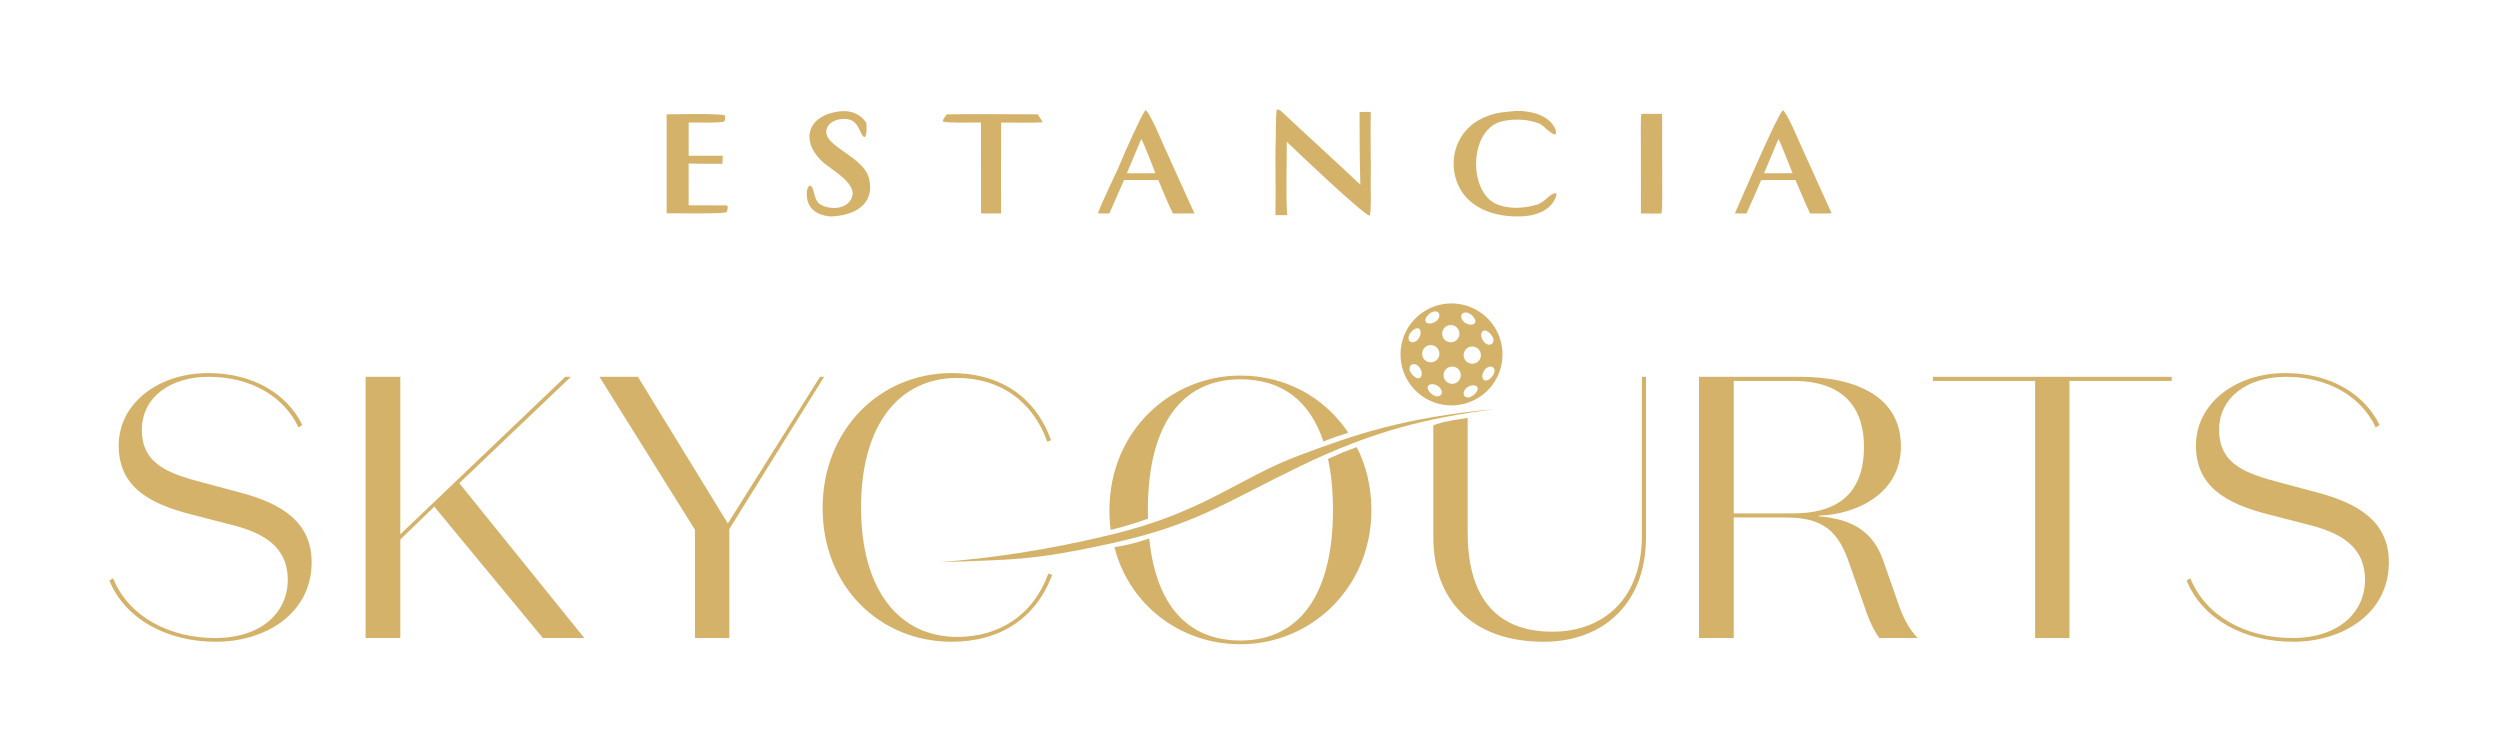
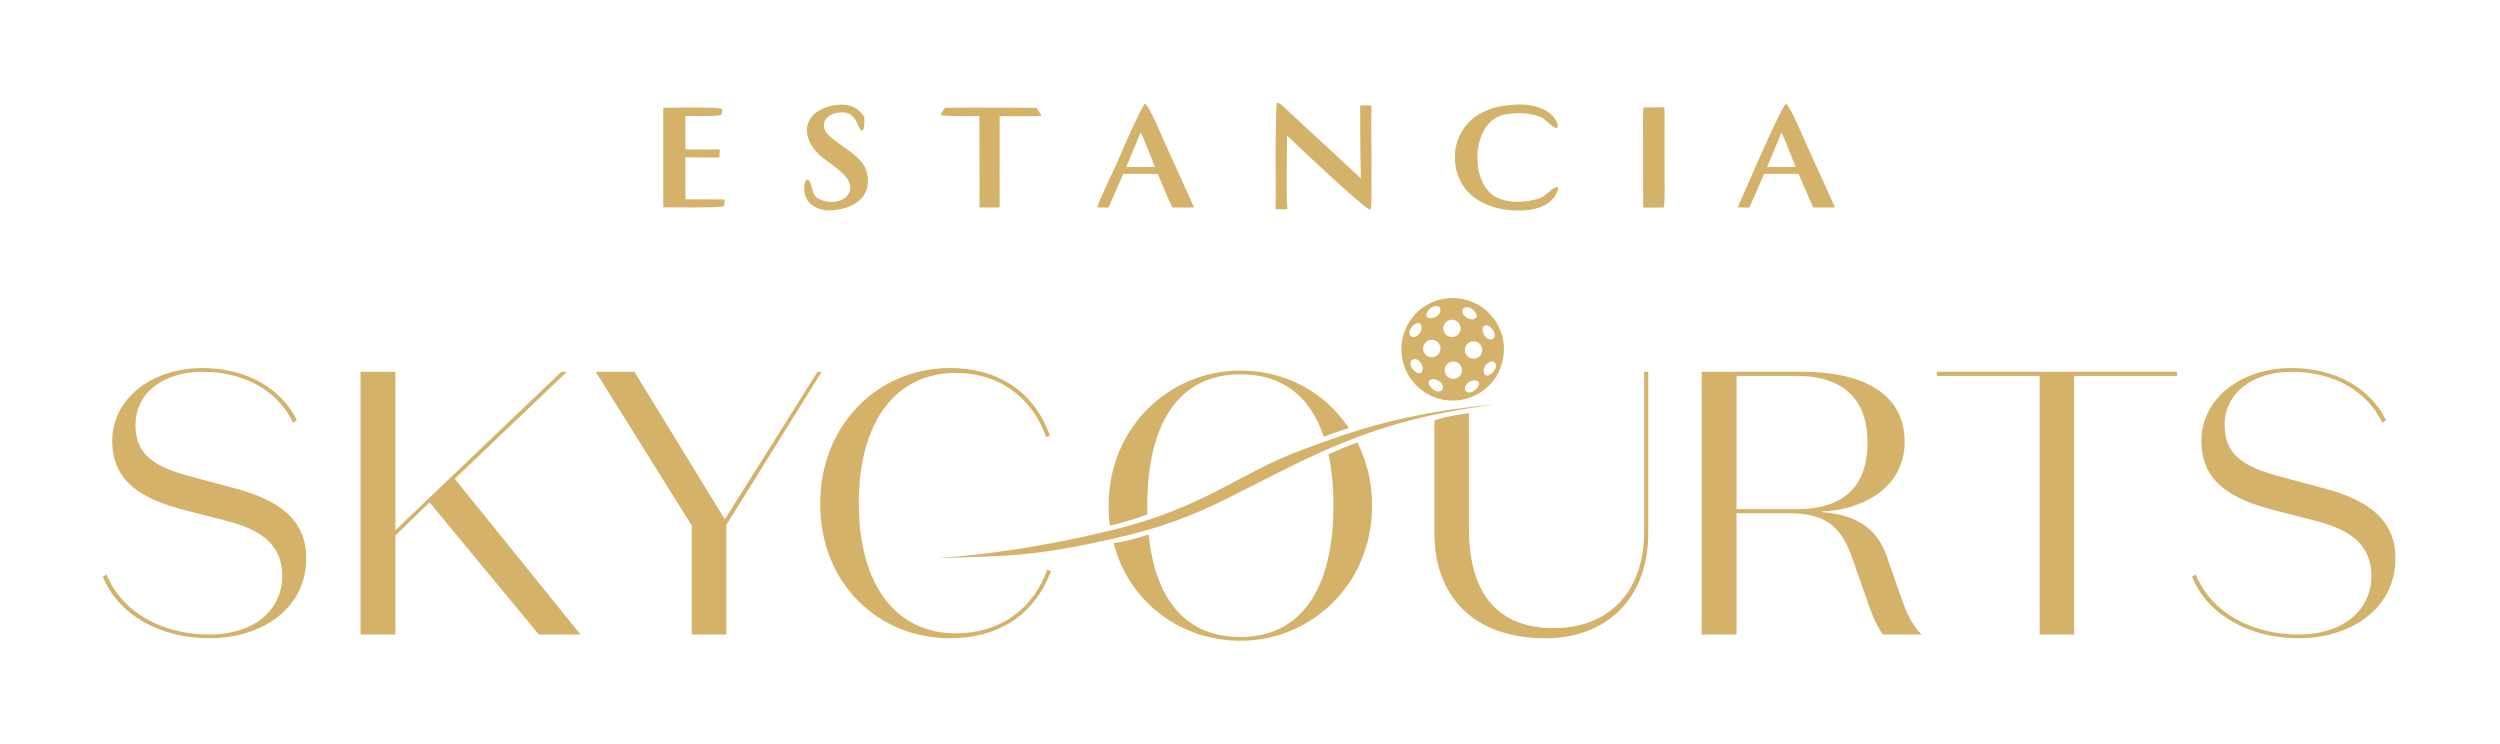
- <svg xmlns="http://www.w3.org/2000/svg" width="1004.94" height="302.94" viewBox="-43.97 -43.97 1004.94 302.94" fill="none">
+ <svg xmlns="http://www.w3.org/2000/svg" width="999.2" height="297.2" viewBox="-41.1 -41.1 999.2 297.2" fill="none">
  <path d="M906.7 189.1C906.7 175.3 896.2 169.9 883.15 166.75L868 162.85C850.3 158.35 838.75 151.3 838.75 135.1C838.75 118.3 854.5 106 874.75 106C892.6 106 906.4 114.25 912.55 126.85L911.05 127.9C905.2 115.3 891.7 107.5 874.9 107.5C859.45 107.5 848.05 115.75 848.05 128.8C848.05 142.6 858.7 146.35 872.35 149.95L886.9 153.85C904.45 158.35 916.3 166 916.3 182.05C916.3 202.6 897.85 214 877.75 214C858.1 214 841.3 204.85 835 189.4L836.5 188.5C842.65 203.8 859 212.5 877.45 212.5C896.2 212.5 906.7 202.15 906.7 189.1Z" fill="#D4B26A" />
  <path d="M774.1 212.5V109.15H733V107.5H829V109.15H787.9V212.5H774.1Z" fill="#D4B26A" />
  <path d="M652.95 109.15V162.4H676.95C692.85 162.4 705.3 155.95 705.3 135.7C705.3 117.1 694.05 109.15 677.1 109.15H652.95ZM652.95 164.05V212.5H639V107.5H679.65C701.55 107.5 720.15 115.15 720.15 135.4C720.15 155.35 700.8 163 687.15 163.3V163.6C700.95 164.65 709.05 170.05 712.95 181.15L718.8 197.8C720.6 203.2 723 208.6 726.9 212.5H711.45C708.45 208.3 706.65 203.35 705.15 198.85L699.45 182.65C695.1 169.75 689.1 164.05 673.95 164.05H652.95Z" fill="#D4B26A" />
  <path d="M616.038 107.5H617.688V171.85C617.688 199.3 599.838 214 576.588 214C547.638 214 532.188 197.05 532.188 171.85V127C535 126 536 125.5 545.988 124V170.05C545.988 194.35 556.038 209.95 580.038 209.95C600.438 209.95 616.038 196.9 616.038 171.25V107.5Z" fill="#D4B26A" />
  <path d="M286.703 160.3C286.703 128.8 309.653 106 338.603 106C357.203 106 372.053 114.85 378.503 133L377.003 133.6C371.153 116.95 357.503 107.95 340.853 107.95C317.603 107.95 302.153 126.55 302.153 160C302.153 193.45 317.603 212.05 340.853 212.05C357.503 212.05 371.303 203.5 377.453 186.55L378.953 187.15C372.203 205.3 357.203 214 338.603 214C309.653 214 286.703 191.8 286.703 160.3Z" fill="#D4B26A" />
  <path d="M248.6 166.45L285.65 107.5H287.3L249.2 168.7V212.5H235.4V169L197 107.5H212.45L248.6 166.45Z" fill="#D4B26A" />
  <path d="M174.25 212.5L130.6 159.7L116.95 172.9V212.5H103V107.5H116.95V170.8L183.25 107.5H185.5L140.65 150.25L190.9 212.5H174.25Z" fill="#D4B26A" />
  <path d="M71.7 189.1C71.7 175.3 61.2 169.9 48.15 166.75L33 162.85C15.3 158.35 3.75 151.3 3.75 135.1C3.75 118.3 19.5 106 39.75 106C57.6 106 71.4 114.25 77.55 126.85L76.05 127.9C70.2 115.3 56.7 107.5 39.9 107.5C24.45 107.5 13.05 115.75 13.05 128.8C13.05 142.6 23.7 146.35 37.35 149.95L51.9 153.85C69.45 158.35 81.3 166 81.3 182.05C81.3 202.6 62.85 214 42.75 214C23.1 214 6.3 204.85 0 189.4L1.5 188.5C7.65 203.8 24 212.5 42.45 212.5C61.2 212.5 71.7 202.15 71.7 189.1Z" fill="#D4B26A" />
  <path d="M469.261 0C469.99 0.09 470.52 0.254 471.047 0.748C481.571 10.647 492.363 20.334 502.844 30.267C502.582 20.363 502.536 10.975 502.536 1.048L507.056 1.016C506.817 10.573 507.173 20.378 507.034 29.943C506.994 32.753 507.293 40.478 506.661 42.724L506.393 42.642C503.528 41.773 477.473 17.127 473.286 13.031C473.311 21.807 472.867 34.094 473.442 42.52L468.717 42.51C468.996 32.508 468.515 22.163 468.848 12.132C468.968 8.504 468.791 3.507 469.261 0Z" fill="#D4B26A" />
  <path d="M672.649 0.353C674.278 1.006 679.248 12.991 680.273 15.252L692.304 41.776C689.507 41.914 686.462 41.847 683.64 41.831C681.606 37.645 679.715 32.723 677.741 28.383L673.295 28.388L663.99 28.403C662.068 32.9 660.088 37.378 658.058 41.837C656.594 41.876 654.899 41.818 653.415 41.799C656.064 35.918 670.06 3.118 672.649 0.353ZM665.132 25.666L671.017 25.682L676.596 25.641C675.804 23.65 671.68 13.017 670.891 11.897C668.997 16.445 667.109 21.16 665.132 25.666Z" fill="#D4B26A" />
  <path d="M416.433 0.307C418.15 0.953 422.962 12.665 424.101 15.174L436.152 41.8C433.431 41.911 430.291 41.843 427.535 41.835C425.873 38.776 423.086 31.747 421.635 28.384L417.246 28.388L407.85 28.402L401.96 41.851C400.488 41.871 398.863 41.809 397.38 41.78C399.539 35.812 404.42 26.485 406.912 20.364C408.179 17.251 414.773 2.407 416.433 0.307ZM409.006 25.679L414.469 25.682L420.484 25.65C419.199 22.456 416.252 14.555 414.8 11.875L409.006 25.679Z" fill="#D4B26A" />
  <path d="M562.986 0.845C568.423 0.069 576.019 1.295 579.571 5.348C580.493 6.4 582.145 8.813 581.26 10.079C579.502 10.143 576.415 6.325 574.851 5.723C570.263 3.907 564.962 3.708 560.146 4.715C546.572 7.552 546.088 32.745 557.309 37.931C562.339 40.256 568.665 39.855 574.005 38.249C574.145 38.193 574.282 38.136 574.421 38.08L574.64 37.979C577.386 36.747 578.753 34.202 581.251 33.634L581.675 33.874C581.744 34.691 581.353 35.382 581.015 36.123C579.064 40.374 574.056 42.481 569.183 42.894C558.474 43.802 547.036 40.435 542.445 30.98C537.66 21.129 541.132 8.414 552.217 3.408C555.885 1.739 558.947 1.156 562.986 0.845Z" fill="#D4B26A" />
  <path d="M224 1.987C226.913 1.979 246.285 1.523 247.497 2.481C247.556 3.576 247.541 3.746 247.24 4.807C246.235 5.568 234.989 5.235 232.865 5.272C232.81 9.697 232.861 14.202 232.867 18.634L246.563 18.622L246.442 21.875C241.907 21.894 237.373 21.86 232.839 21.773L232.844 29.31L232.855 38.554C237.767 38.624 242.714 38.512 247.62 38.602C248.35 38.615 248.164 38.601 248.573 39.029C248.524 40.099 248.531 40.299 248.096 41.287C246.78 42.096 227.418 41.747 224.001 41.747L224 1.987Z" fill="#D4B26A" />
  <path d="M293.36 0.809C298.07 0.231 301.878 1.817 304.289 5.461C304.384 6.853 304.645 10.071 303.643 11.137C301.548 10.95 301.74 3.877 295.734 3.842C289.597 3.565 285.472 8.529 290.232 13.046C294.812 17.521 303.684 21.206 305.323 27.646C307.967 38.034 299.575 42.903 289.525 43.036C284.584 42.449 280.811 40.05 280.402 35.222C280.276 33.74 280.226 31.849 281.359 30.666C283.685 30.64 282.729 36.248 285.624 38.091C289.18 40.355 295.254 40.286 297.744 36.748C302.34 30.213 290.117 24.576 285.922 20.357C277.841 12.23 280.781 2.398 293.36 0.809Z" fill="#D4B26A" />
  <path d="M336.62 1.995C348.541 1.796 361.179 1.993 373.159 1.994C373.86 3 374.556 4.155 375.215 5.196C370.763 5.482 363.064 5.287 358.436 5.293L358.421 28.541L358.441 41.829C355.73 41.885 353.089 41.841 350.379 41.801L350.354 5.263C348.004 5.27 335.967 5.568 334.99 4.808C335.195 3.723 335.928 2.934 336.62 1.995Z" fill="#D4B26A" />
  <path d="M615.825 1.816L624.107 1.805C624.278 4.254 624.17 8.101 624.173 10.647L624.187 27.539C624.187 29.558 624.435 41.007 623.808 41.852C621.236 41.932 618.246 41.859 615.64 41.849L615.62 14.154C615.62 12.03 615.457 3.409 615.825 1.816Z" fill="#D4B26A" />
  <path d="M529.988 80.341C537.931 76.181 547.655 77.664 553.995 84.004C560.335 90.344 561.82 100.068 557.66 108.011C553.566 115.828 544.928 120.148 536.218 118.735C527.507 117.323 520.679 110.493 519.266 101.783C517.852 93.073 522.172 84.435 529.988 80.341ZM547.787 110.934C543.859 111.642 543.109 116.195 546.621 115.761C547.916 115.353 549.084 114.5 549.718 113.263C550.629 111.482 549.418 110.844 547.787 110.934ZM535.564 113.271C535.181 111.559 533.102 110.29 531.398 110.481C530.932 110.544 530.395 110.688 530.121 111.085C529.283 112.302 530.929 114.001 531.823 114.64C532.503 115.125 533.315 115.44 534.108 115.356C535.187 115.163 535.811 114.374 535.564 113.271ZM543.221 106.391C542.968 104.486 541.217 103.147 539.312 103.405C537.416 103.662 536.085 105.405 536.336 107.302C536.587 109.199 538.326 110.535 540.224 110.29C542.13 110.044 543.473 108.296 543.221 106.391ZM556.622 104.24C556.183 103.257 554.925 103.207 554.07 103.652C552.991 104.216 552.4 105.177 552.014 106.302C551.886 106.974 551.82 107.876 552.218 108.478C552.403 108.754 552.693 108.944 553.021 109.001C554.009 109.182 555.188 108.128 555.794 107.46C556.466 106.547 557.147 105.419 556.622 104.24ZM524.159 102.396C523.699 102.476 523.194 102.662 522.941 103.069C521.933 104.696 523.528 106.734 524.842 107.627C525.248 107.903 525.588 108.023 526.036 108.12C527.228 108.122 527.519 107.199 527.538 106.189C527.569 104.562 525.957 102.242 524.159 102.396ZM551.282 98.285C551.01 96.391 549.257 95.075 547.362 95.341C545.46 95.608 544.135 97.37 544.408 99.272C544.682 101.174 546.448 102.493 548.35 102.214C550.243 101.936 551.554 100.179 551.282 98.285ZM534.612 97.88C534.424 95.969 532.719 94.574 530.809 94.767C528.904 94.959 527.513 96.656 527.701 98.561C527.889 100.467 529.584 101.86 531.49 101.677C533.402 101.492 534.801 99.791 534.612 97.88ZM552.673 88.894C550.036 89.382 552.046 95.201 555.178 94.554C558.178 93.402 554.898 88.738 552.673 88.894ZM542.669 89.739C542.438 87.835 540.706 86.479 538.802 86.711C536.9 86.943 535.545 88.671 535.775 90.573C536.006 92.475 537.733 93.832 539.636 93.603C541.541 93.375 542.899 91.644 542.669 89.739ZM525.709 87.963C524.015 88.188 521.971 90.438 522.229 92.215C522.335 92.949 522.857 93.583 523.623 93.627C527.114 93.619 528.255 87.962 525.709 87.963ZM544.882 81.642C544.379 81.753 543.883 81.944 543.626 82.409C542.864 83.787 544.1 85.353 545.276 85.986C546.115 86.438 546.741 86.564 547.644 86.519C548.543 86.381 549.289 85.884 549.076 84.85C548.865 83.824 547.892 82.857 547.06 82.28C546.332 81.808 545.74 81.585 544.882 81.642ZM533.204 81.23C532.154 81.109 531.343 81.586 530.542 82.21C529.906 82.779 528.993 83.786 528.978 84.676C528.951 86.183 530.588 86.183 531.588 85.986C532.958 85.622 534.334 84.651 534.599 83.161C534.77 82.197 534.203 81.344 533.204 81.23Z" fill="#D4B26A" />
  <path d="M454.65 215C430.966 215 410.131 199.744 404 176C409.574 175.107 412.496 174.283 418 172.5C420.667 199.397 433.523 213.5 454.65 213.5C478.5 213.5 491.85 194.9 491.85 161C491.85 153.381 491.176 146.536 489.859 140.5L495.5 138L501.408 135.739C505.157 143.137 507.3 151.674 507.3 161C507.3 192.5 482.85 215 454.65 215Z" fill="#D4B26A" />
  <path d="M454.65 107C472.451 107 488.394 115.465 498 130C494.014 131.237 491.887 131.94 488 133.5C482.48 116.862 471.112 108.5 454.65 108.5C430.8 108.5 417.45 127.1 417.45 161C417.45 162.531 417.446 163.031 417.5 164.5C417.5 164.5 415 165.5 410 167C405 168.5 402.5 169 402.5 169C402.077 166.185 402 163.989 402 161C402 129.5 426.45 107 454.65 107Z" fill="#D4B26A" />
  <path d="M402.5 171C377.062 177.113 354.5 180.5 333.5 181.993C362.5 181 370.831 181.453 402.5 174.5C436.64 167.004 448.5 158 478.5 143.5C508.393 129.052 529.5 124.189 556.5 120.5C520 124 500.926 130.628 478.5 139C453.661 148.273 440.322 161.911 402.5 171Z" fill="#D4B26A" />
</svg>
